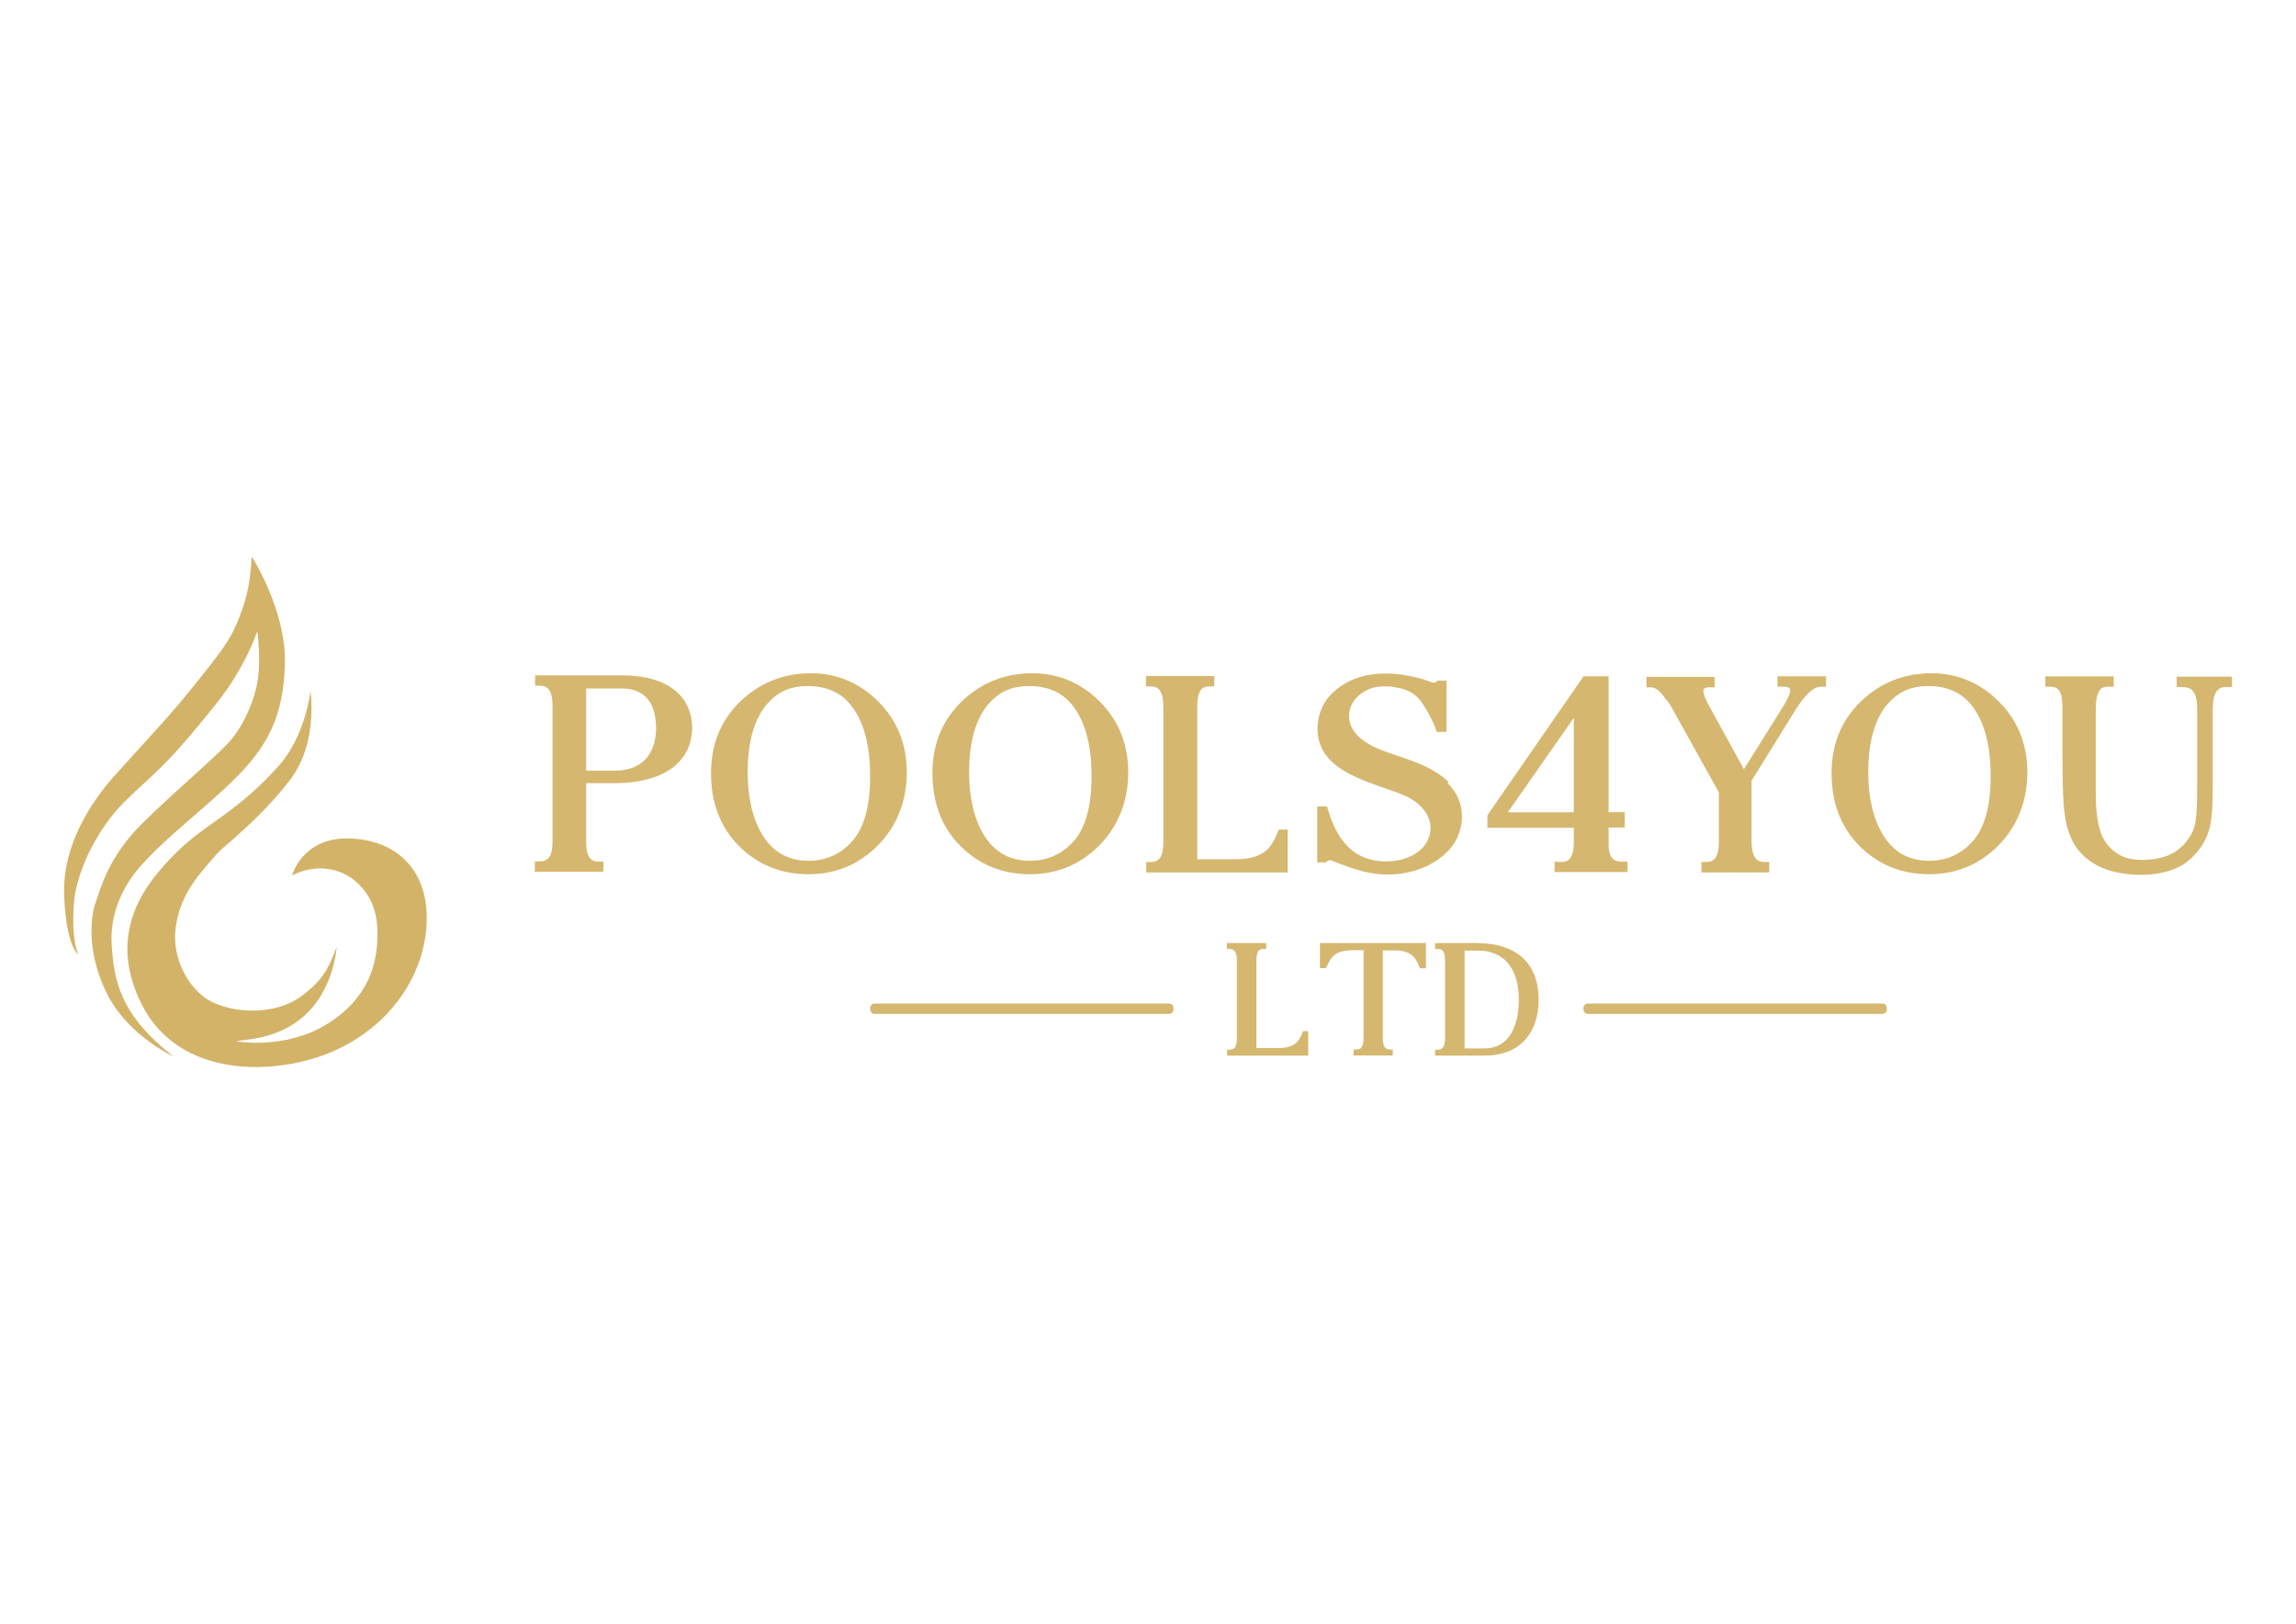
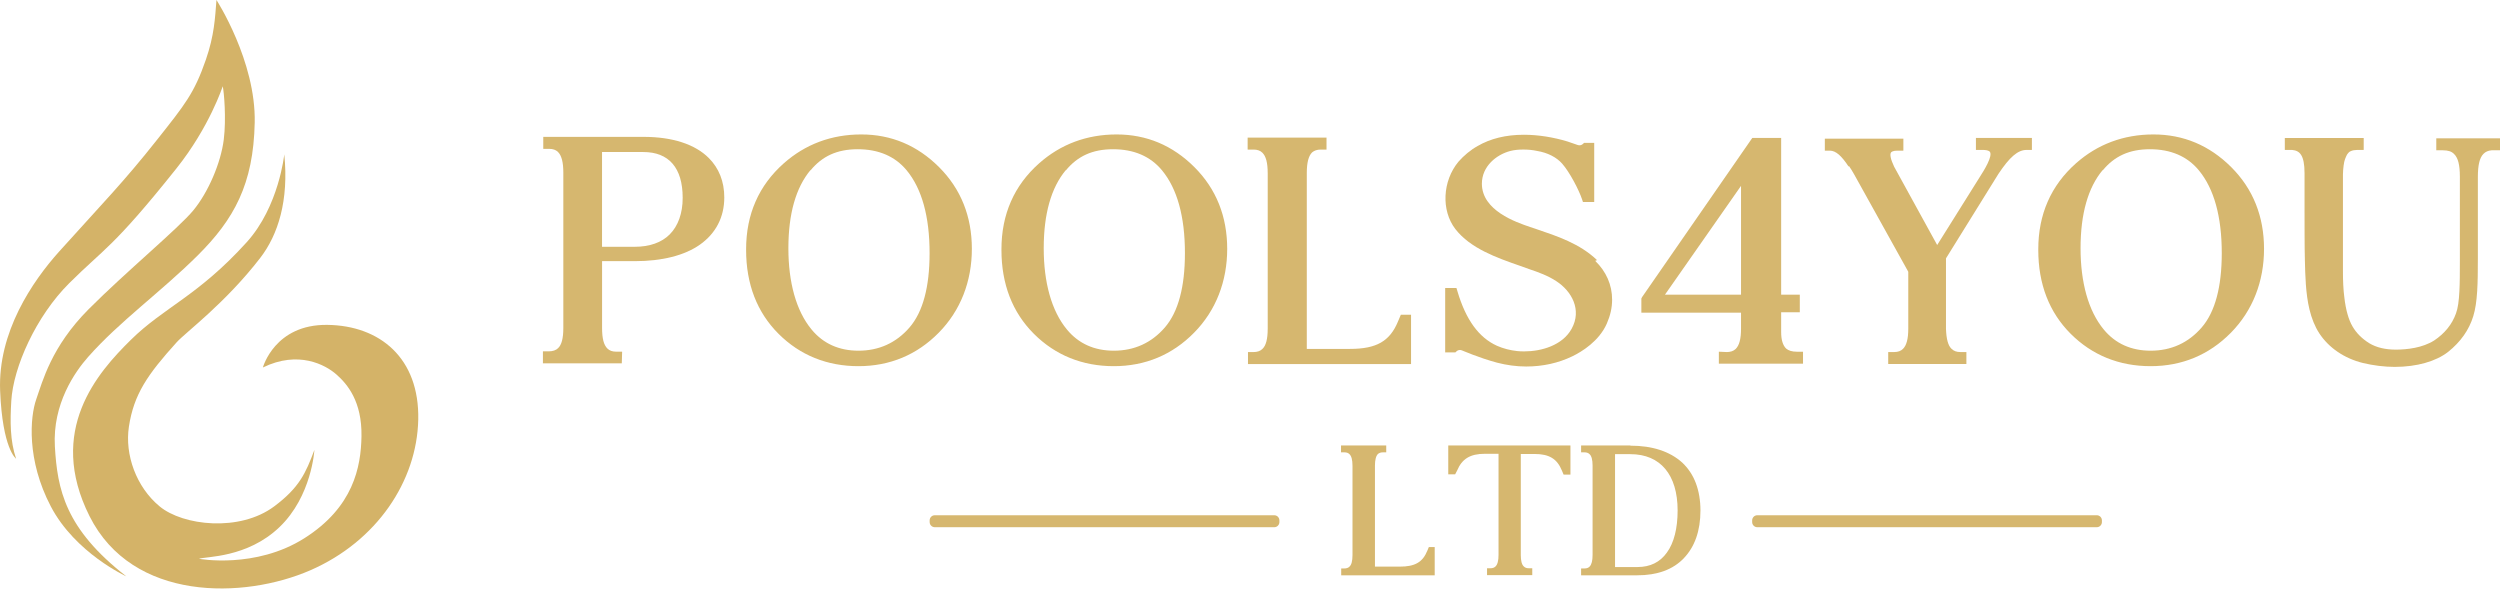
- <svg xmlns="http://www.w3.org/2000/svg" id="Layer_1" data-name="Layer 1" viewBox="0 0 841.89 595.28">
+ <svg xmlns="http://www.w3.org/2000/svg" id="Layer_2" data-name="Layer 2" viewBox="0 0 794.92 187.11">
  <defs>
    <style>
      .cls-1, .cls-2 {
-         fill: #d3b368;
-         stroke-width: 0px;
+         fill: #d4b368;
      }

      .cls-2, .cls-3 {
        opacity: .95;
      }
    </style>
  </defs>
-   <g id="group_2" data-name="group 2">
-     <g id="pools" class="cls-3">
-       <path class="cls-1" d="m221.19,319.61h-25.08v-3.81h1.79c1.34,0,2.35-.34,3.02-1.01,1.12-1.01,1.68-3.14,1.68-6.38v-49.49c0-3.25-.56-5.38-1.68-6.5-.67-.67-1.57-1.01-2.8-1.01h-1.9v-3.81h31.91c9.18,0,16.35,2.35,20.72,6.72,3.25,3.25,4.93,7.5,4.93,12.54,0,6.27-2.69,11.42-7.73,15-4.93,3.47-12.09,5.26-20.72,5.26h-10.41v21.28c0,3.36.56,5.38,1.68,6.49.67.67,1.57,1.01,2.8,1.01h1.9l-.11,3.69Zm-6.27-37.06h10.41c4.7,0,8.51-1.34,11.09-3.92,2.69-2.69,4.14-6.72,4.14-11.65,0-9.52-4.37-14.56-12.54-14.56h-13.1v30.12Z" />
-       <path class="cls-1" d="m260.72,283.33c0-11.09,4.03-20.27,11.98-27.32,6.83-6.05,15.12-9.18,24.64-9.18s17.8,3.47,24.75,10.41c6.94,6.94,10.41,15.68,10.41,25.98s-3.58,19.6-10.53,26.65c-6.94,7.05-15.57,10.64-25.53,10.64s-18.59-3.47-25.42-10.3c-6.83-6.83-10.3-15.79-10.3-26.65v-.22Zm20.49-25.2c-4.7,5.6-7.05,14-7.05,24.86s2.46,19.93,7.39,25.87c3.7,4.48,8.73,6.72,14.89,6.72,6.49,0,11.98-2.46,16.24-7.39s6.38-12.88,6.38-23.63c0-11.65-2.46-20.49-7.28-26.32-3.7-4.48-8.96-6.72-15.57-6.72s-11.31,2.24-15.01,6.72v-.11Z" />
-       <path class="cls-1" d="m341.91,283.33c0-11.09,4.03-20.27,11.98-27.32,6.83-6.05,15.12-9.18,24.64-9.18s17.8,3.47,24.75,10.41c6.94,6.94,10.41,15.68,10.41,25.98s-3.58,19.6-10.53,26.65c-6.94,7.05-15.57,10.64-25.53,10.64s-18.59-3.47-25.42-10.3c-6.83-6.83-10.3-15.79-10.3-26.65v-.22Zm20.49-25.2c-4.7,5.6-7.05,14-7.05,24.86s2.46,19.93,7.39,25.87c3.7,4.48,8.73,6.72,14.89,6.72,6.49,0,11.98-2.46,16.24-7.39s6.38-12.88,6.38-23.63c0-11.65-2.46-20.49-7.28-26.32-3.7-4.48-8.96-6.72-15.57-6.72s-11.31,2.24-15.01,6.72v-.11Z" />
-       <path class="cls-1" d="m452.77,315.02c8.4,0,12.65-2.46,15.23-8.73l.9-2.13h3.25v15.68h-51.85v-3.81h1.68c1.34,0,2.24-.34,2.91-1.01,1.12-1.01,1.68-3.14,1.68-6.38v-49.49c0-3.36-.56-5.38-1.68-6.5-.67-.67-1.57-1.01-2.8-1.01h-1.9v-3.81h25.08v3.81h-1.9c-1.12,0-2.02.34-2.69.9-1.12,1.12-1.68,3.25-1.68,6.49v55.99h13.77Z" />
-       <path class="cls-1" d="m530.71,287.03c3.47,3.36,5.37,7.61,5.37,12.32,0,2.58-.56,5.04-1.68,7.61-2.46,5.6-7.95,8.96-10.97,10.41-4.37,2.13-9.41,3.25-14.67,3.25-3.13,0-6.27-.45-9.29-1.23-5.82-1.57-10.86-3.81-11.2-3.92-1.23-.45-2.02.67-2.02.67h-3.25v-20.49h3.58l.34,1.12c2.69,9.07,6.83,14.67,12.54,17.25,2.02.9,4.26,1.46,6.38,1.68.78.11,1.57.11,2.35.11,5.38,0,12.09-1.9,15.01-7.17,3.36-6.05,0-11.98-4.81-15.12-2.69-1.79-5.82-2.91-8.51-3.81l-3.13-1.12c-7.39-2.58-15.68-5.49-20.49-11.65-4.59-5.93-4.14-15.34,1.01-21.5,1.68-1.9,3.81-3.69,6.05-4.93,4.03-2.35,8.96-3.58,14.67-3.58h.11c4.48,0,9.29.78,13.77,2.13.9.34,3.25,1.12,3.25,1.12,1.23.45,2.02-.67,2.02-.67h3.25v18.81h-3.58l-.34-1.01c-.9-2.69-3.81-8.4-6.27-11.2-1.79-2.02-4.59-3.47-7.95-4.03-1.57-.34-3.02-.45-4.37-.45-1.46,0-2.8.11-4.14.45-4.37,1.12-9.07,4.82-9.07,10.41,0,8.51,10.75,12.21,15.34,13.77l1.68.56c6.94,2.35,14.11,4.7,19.6,9.97l-.56.22Z" />
-       <path class="cls-1" d="m572.49,316.03c1.23,0,2.24-.34,2.91-1.01,1.12-1.12,1.68-3.14,1.68-6.38v-5.15h-31.69v-4.48l.22-.45,35.05-50.62h9.18v49.83h5.93v5.6h-5.93v6.27c0,2.57.56,4.25,1.57,5.26.78.67,1.9,1.01,3.36,1.01h2.02v3.81h-26.76v-3.81l2.46.11Zm4.59-18.25v-34.6l-24.19,34.6h24.19Z" />
-       <path class="cls-1" d="m611.35,257.13c-2.35-3.58-4.14-5.15-6.05-5.15h-1.57v-3.81h24.97v3.81h-1.9c-1.34,0-1.79.34-2.02.56-.45.67-.11,2.24,1.01,4.59l13.66,24.86,13.33-21.28c1.9-2.91,4.26-6.94,3.47-8.29-.34-.56-1.46-.67-2.35-.67h-2.13v-3.81h17.8v3.81h-1.68c-2.8,0-5.37,2.24-8.96,7.61l-16.68,26.87v22.4c.11,3.25.67,5.38,1.79,6.38.67.67,1.57,1.01,2.8,1.01h1.9v3.81h-24.86v-3.81h1.9c1.23,0,2.13-.34,2.8-1.01,1.12-1.12,1.68-3.14,1.68-6.38v-18.14l-17.24-31.02c-.56-1.01-1.12-1.9-1.68-2.69v.34Z" />
-       <path class="cls-1" d="m671.6,283.33c0-11.09,4.03-20.27,11.98-27.32,6.83-6.05,15.12-9.18,24.64-9.18s17.8,3.47,24.75,10.41c6.94,6.94,10.41,15.68,10.41,25.98s-3.58,19.6-10.53,26.65c-6.94,7.05-15.56,10.64-25.53,10.64s-18.59-3.47-25.42-10.3c-6.83-6.83-10.3-15.79-10.3-26.65v-.22Zm20.49-25.2c-4.7,5.6-7.05,14-7.05,24.86s2.46,19.93,7.39,25.87c3.7,4.48,8.73,6.72,14.89,6.72,6.49,0,11.98-2.46,16.24-7.39,4.26-4.93,6.38-12.88,6.38-23.63,0-11.65-2.46-20.49-7.28-26.32-3.69-4.48-8.96-6.72-15.56-6.72s-11.31,2.24-15.01,6.72v-.11Z" />
-       <path class="cls-1" d="m769.13,254.67c-.22.56-.34,1.23-.45,2.02-.11.9-.22,1.9-.22,2.91v30.68c0,3.13.11,5.82.45,8.4.45,3.92,1.34,7.06,2.58,9.18,1.23,2.13,3.02,3.92,5.37,5.38,2.24,1.34,5.04,2.02,8.4,2.02,3.58,0,8.51-.56,12.21-2.91,3.36-2.24,5.71-5.15,6.94-8.62,1.23-3.25,1.23-9.63,1.23-17.02v-26.43c0-3.7-.56-6.05-1.9-7.28-.78-.78-1.9-1.12-3.47-1.12h-2.13v-3.81h20.27v3.81h-2.69c-1.12.11-1.9.45-2.57,1.12-1.23,1.23-1.79,3.58-1.79,7.39v25.87c0,7.95-.11,14-1.46,18.37-1.34,4.37-4.03,8.17-7.95,11.31-3.81,3.02-9.97,4.81-17.02,4.81-3.25,0-6.83-.45-10.08-1.23-5.94-1.46-10.86-4.82-13.89-9.41-1.46-2.24-2.46-4.82-3.14-7.61-1.23-5.15-1.34-10.75-1.46-15.68v-.11c-.11-3.47-.11-11.42-.11-17.47v-10.08c0-5.82-1.57-7.17-3.92-7.39h-2.35v-3.81h25.08v3.81h-2.13c-.67,0-1.34.11-1.9.34-.34.11-.67.34-.9.67-.34.34-.56.78-.78,1.34l-.22.56Z" />
+   <g id="Layer_1-2" data-name="Layer 1">
+     <g id="Half_Logo_Color">
+       <g id="LOGO_board_4" data-name="LOGO board 4">
+         <path class="cls-1" d="M5.12,145.86S.78,142.8.04,124.23s10.15-34.67,18.86-44.35c13.82-15.35,20.4-21.99,31.11-35.53,8.77-11.09,11.74-14.65,15.45-25.37,2.67-7.73,2.92-13.19,3.37-18.98,0,0,12.58,19.44,12.16,39.01-.41,19.57-6.54,30.69-18.2,42.28-11.67,11.58-24.86,20.97-34.79,32.23-4.12,4.67-11.33,14.85-10.55,28.46.79,13.61,3.23,26.14,22.71,41.28,0,0-16.22-7.4-23.99-22.21s-6.62-28.5-4.63-34.13,4.76-16.67,16.63-28.59c11.87-11.91,28.59-25.73,33.3-31.44,4.72-5.71,8.76-15.07,9.68-22.5.83-6.66.08-15.26-.33-16.96,0,0-4.18,12.92-14.73,26.14-20.19,25.32-23,25.44-34.09,36.49-10.53,10.49-17.77,26.62-18.41,37.44-.38,6.46-.41,12.62,1.53,18.37Z" />
+         <path class="cls-1" d="M82.73,82.03c5.71-7.39,9.15-18.32,7.66-32.96,0,0-1.68,16.61-11.94,27.94-15.51,17.13-26.25,20.62-36.84,31.05-10.59,10.42-26.81,28.79-13.15,56.05,13.65,27.26,49.1,26.43,70.24,17.21,21.14-9.23,33.88-28.38,34.29-47.9.41-19.53-12.16-29.91-28.92-30.12-16.75-.21-20.48,13.55-20.48,13.55,11.29-5.52,19.9-.85,23.37,2.21,3.47,3.06,8.15,8.52,7.98,19.65-.15,9.82-2.61,22.59-18.16,32.43-15.55,9.85-33.51,6.54-33.51,6.54,2.15-.79,15.26-.21,25.57-10.05s11.13-24.57,11.13-24.57c-2.76,7.41-4.82,12-12.78,17.95-10.98,8.21-29,6.16-36.44,0-7.45-6.16-11.12-16.46-9.76-25.36,1.57-10.3,5.92-16.56,15.18-26.81,2.92-3.23,15.39-12.35,26.56-26.81Z" />
+       </g>
+       <g id="pools" class="cls-3">
+         <path class="cls-1" d="M197.71,115.53h-25.08v-3.81h1.79c1.34,0,2.35-.34,3.02-1.01,1.12-1.01,1.68-3.14,1.68-6.38v-49.49c0-3.25-.56-5.38-1.68-6.5-.67-.67-1.57-1.01-2.8-1.01h-1.9v-3.81h31.91c9.18,0,16.35,2.35,20.72,6.72,3.25,3.25,4.93,7.5,4.93,12.54,0,6.27-2.69,11.42-7.73,15-4.93,3.47-12.09,5.26-20.72,5.26h-10.41v21.28c0,3.36.56,5.38,1.68,6.49.67.67,1.57,1.01,2.8,1.01h1.9l-.11,3.69ZM191.43,78.47h10.41c4.7,0,8.51-1.34,11.09-3.92,2.69-2.69,4.14-6.72,4.14-11.65,0-9.52-4.37-14.56-12.54-14.56h-13.1v30.12Z" />
+         <path class="cls-1" d="M237.24,79.25c0-11.09,4.03-20.27,11.98-27.32,6.83-6.05,15.12-9.18,24.64-9.18s17.8,3.47,24.75,10.41c6.94,6.94,10.41,15.68,10.41,25.98s-3.58,19.6-10.53,26.65c-6.94,7.05-15.57,10.64-25.53,10.64s-18.59-3.47-25.42-10.3c-6.83-6.83-10.3-15.79-10.3-26.65v-.22ZM257.73,54.06c-4.7,5.6-7.05,14-7.05,24.86s2.46,19.93,7.39,25.87c3.7,4.48,8.73,6.72,14.89,6.72,6.49,0,11.98-2.46,16.24-7.39s6.38-12.88,6.38-23.63c0-11.65-2.46-20.49-7.28-26.32-3.7-4.48-8.96-6.72-15.57-6.72s-11.31,2.24-15.01,6.72v-.11Z" />
+         <path class="cls-1" d="M318.43,79.25c0-11.09,4.03-20.27,11.98-27.32,6.83-6.05,15.12-9.18,24.64-9.18s17.8,3.47,24.75,10.41c6.94,6.94,10.41,15.68,10.41,25.98s-3.58,19.6-10.53,26.65c-6.94,7.05-15.57,10.64-25.53,10.64s-18.59-3.47-25.42-10.3c-6.83-6.83-10.3-15.79-10.3-26.65v-.22ZM338.92,54.06c-4.7,5.6-7.05,14-7.05,24.86s2.46,19.93,7.39,25.87c3.7,4.48,8.73,6.72,14.89,6.72,6.49,0,11.98-2.46,16.24-7.39,4.26-4.93,6.38-12.88,6.38-23.63,0-11.65-2.46-20.49-7.28-26.32-3.7-4.48-8.96-6.72-15.57-6.72s-11.31,2.24-15.01,6.72v-.11Z" />
+         <path class="cls-1" d="M429.29,110.94c8.4,0,12.65-2.46,15.23-8.73l.9-2.13h3.25v15.68h-51.85v-3.81h1.68c1.34,0,2.24-.34,2.91-1.01,1.12-1.01,1.68-3.14,1.68-6.38v-49.49c0-3.36-.56-5.38-1.68-6.5-.67-.67-1.57-1.01-2.8-1.01h-1.9v-3.81h25.08v3.81h-1.9c-1.12,0-2.02.34-2.69.9-1.12,1.12-1.68,3.25-1.68,6.49v55.99h13.77Z" />
+         <path class="cls-1" d="M507.23,82.95c3.47,3.36,5.37,7.61,5.37,12.32,0,2.58-.56,5.04-1.68,7.61-2.46,5.6-7.95,8.96-10.97,10.41-4.37,2.13-9.41,3.25-14.67,3.25-3.13,0-6.27-.45-9.29-1.23-5.82-1.57-10.86-3.81-11.2-3.92-1.23-.45-2.02.67-2.02.67h-3.25v-20.49h3.58l.34,1.12c2.69,9.07,6.83,14.67,12.54,17.25,2.02.9,4.26,1.46,6.38,1.68.78.11,1.57.11,2.35.11,5.38,0,12.09-1.9,15.01-7.17,3.36-6.05,0-11.98-4.81-15.12-2.69-1.79-5.82-2.91-8.51-3.81l-3.13-1.12c-7.39-2.58-15.68-5.49-20.49-11.65-4.59-5.93-4.14-15.34,1.01-21.5,1.68-1.9,3.81-3.69,6.05-4.93,4.03-2.35,8.96-3.58,14.67-3.58h.11c4.48,0,9.29.78,13.77,2.13.9.34,3.25,1.12,3.25,1.12,1.23.45,2.02-.67,2.02-.67h3.25v18.81h-3.58l-.34-1.01c-.9-2.69-3.81-8.4-6.27-11.2-1.79-2.02-4.59-3.47-7.95-4.03-1.57-.34-3.02-.45-4.37-.45-1.46,0-2.8.11-4.14.45-4.37,1.12-9.07,4.82-9.07,10.41,0,8.51,10.75,12.21,15.34,13.77l1.68.56c6.94,2.35,14.11,4.7,19.6,9.97l-.56.22Z" />
+         <path class="cls-1" d="M549,111.95c1.23,0,2.24-.34,2.91-1.01,1.12-1.12,1.68-3.14,1.68-6.38v-5.15h-31.69v-4.48l.22-.45,35.05-50.62h9.18v49.83h5.93v5.6h-5.93v6.27c0,2.57.56,4.25,1.57,5.26.78.67,1.9,1.01,3.36,1.01h2.02v3.81h-26.76v-3.81l2.46.11ZM553.59,93.7v-34.6l-24.19,34.6h24.19Z" />
+         <path class="cls-1" d="M587.86,53.05c-2.35-3.58-4.14-5.15-6.05-5.15h-1.57v-3.81h24.97v3.81h-1.9c-1.34,0-1.79.34-2.02.56-.45.67-.11,2.24,1.01,4.59l13.66,24.86,13.33-21.28c1.9-2.91,4.26-6.94,3.47-8.29-.34-.56-1.46-.67-2.35-.67h-2.13v-3.81h17.8v3.81h-1.68c-2.8,0-5.37,2.24-8.96,7.61l-16.68,26.87v22.4c.11,3.25.67,5.38,1.79,6.38.67.67,1.57,1.01,2.8,1.01h1.9v3.81h-24.86v-3.81h1.9c1.23,0,2.13-.34,2.8-1.01,1.12-1.12,1.68-3.14,1.68-6.38v-18.14l-17.24-31.02c-.56-1.01-1.12-1.9-1.68-2.69v.34Z" />
+         <path class="cls-1" d="M648.11,79.25c0-11.09,4.03-20.27,11.98-27.32,6.83-6.05,15.12-9.18,24.64-9.18s17.8,3.47,24.75,10.41c6.94,6.94,10.41,15.68,10.41,25.98s-3.58,19.6-10.53,26.65c-6.94,7.05-15.56,10.64-25.53,10.64s-18.59-3.47-25.42-10.3c-6.83-6.83-10.3-15.79-10.3-26.65v-.22ZM668.6,54.06c-4.7,5.6-7.05,14-7.05,24.86s2.46,19.93,7.39,25.87c3.7,4.48,8.73,6.72,14.89,6.72,6.49,0,11.98-2.46,16.24-7.39,4.26-4.93,6.38-12.88,6.38-23.63,0-11.65-2.46-20.49-7.28-26.32-3.69-4.48-8.96-6.72-15.56-6.72s-11.31,2.24-15.01,6.72v-.11Z" />
+         <path class="cls-1" d="M745.65,50.58c-.22.56-.34,1.23-.45,2.02-.11.9-.22,1.9-.22,2.91v30.68c0,3.13.11,5.82.45,8.4.45,3.92,1.34,7.06,2.58,9.18,1.23,2.13,3.02,3.92,5.37,5.38,2.24,1.34,5.04,2.02,8.4,2.02,3.58,0,8.51-.56,12.21-2.91,3.36-2.24,5.71-5.15,6.94-8.62,1.23-3.25,1.23-9.63,1.23-17.02v-26.43c0-3.7-.56-6.05-1.9-7.28-.78-.78-1.9-1.12-3.47-1.12h-2.13v-3.81h20.27v3.81h-2.69c-1.12.11-1.9.45-2.57,1.12-1.23,1.23-1.79,3.58-1.79,7.39v25.87c0,7.95-.11,14-1.46,18.37-1.34,4.37-4.03,8.17-7.95,11.31-3.81,3.02-9.97,4.81-17.02,4.81-3.25,0-6.83-.45-10.08-1.23-5.94-1.46-10.86-4.82-13.89-9.41-1.46-2.24-2.46-4.82-3.14-7.61-1.23-5.15-1.34-10.75-1.46-15.68v-.11c-.11-3.47-.11-11.42-.11-17.47v-10.08c0-5.82-1.57-7.17-3.92-7.39h-2.35v-3.81h25.08v3.81h-2.13c-.67,0-1.34.11-1.9.34-.34.11-.67.34-.9.67-.34.34-.56.78-.78,1.34l-.22.56Z" />
+       </g>
+       <g id="ltd" class="cls-3">
+         <path class="cls-1" d="M445.09,180.17c4.82,0,7.26-1.41,8.73-5.01l.51-1.22h1.86v8.99h-29.73v-2.18h.96c.77,0,1.28-.19,1.67-.58.64-.58.96-1.8.96-3.66v-28.38c0-1.93-.32-3.08-.96-3.72-.38-.38-.9-.58-1.6-.58h-1.09v-2.18h14.38v2.18h-1.09c-.64,0-1.16.19-1.54.51-.64.64-.96,1.86-.96,3.72v32.1h7.9Z" />
+         <path class="cls-1" d="M462.68,150.83h-2.18v-9.18h38.85v9.25h-2.18l-.51-1.22c-1.54-3.79-4.05-5.33-8.73-5.33h-4.37v32.1c0,1.86.32,3.08.96,3.66.38.39.9.58,1.6.58h1.09v2.18h-14.38v-2.18h1.03c.77,0,1.28-.19,1.67-.58.64-.64.96-1.8.96-3.72v-32.1h-4.37c-4.62,0-7.26,1.6-8.8,5.33l-.64,1.22Z" />
+         <path class="cls-1" d="M518.41,141.71c3.47,0,6.61.45,9.37,1.35,2.76.9,5.14,2.25,7.06,3.98,1.93,1.8,3.4,3.98,4.37,6.55s1.48,5.52,1.48,8.73-.45,6.1-1.35,8.67c-.9,2.57-2.25,4.75-3.98,6.55-1.73,1.8-3.85,3.15-6.29,4.04-2.5.9-5.33,1.35-8.48,1.35h-17.85v-2.18h1.09c.71,0,1.22-.19,1.6-.58.64-.64.96-1.86.96-3.72v-28.38c0-1.86-.32-3.08-.96-3.66-.38-.38-.9-.58-1.6-.58h-1.09v-2.18h15.67v.06ZM518.41,144.41h-4.88v35.89h7.13c4.04,0,7.19-1.54,9.37-4.62,2.25-3.08,3.4-7.7,3.4-13.36,0-11.36-5.46-17.91-15.02-17.91Z" />
+       </g>
+       <rect id="DASH" class="cls-2" x="557.13" y="163.83" width="111.21" height="3.81" rx="1.64" ry="1.64" />
+       <rect id="DASH-2" data-name="DASH" class="cls-2" x="295.6" y="163.83" width="111.21" height="3.81" rx="1.64" ry="1.64" />
    </g>
-     <g id="ltd" class="cls-3">
-       <path class="cls-1" d="m468.58,384.25c4.82,0,7.26-1.41,8.73-5.01l.51-1.22h1.86v8.99h-29.73v-2.18h.96c.77,0,1.28-.19,1.67-.58.64-.58.96-1.8.96-3.66v-28.38c0-1.93-.32-3.08-.96-3.72-.38-.38-.9-.58-1.6-.58h-1.09v-2.18h14.38v2.18h-1.09c-.64,0-1.16.19-1.54.51-.64.64-.96,1.86-.96,3.72v32.1h7.9Z" />
-       <path class="cls-1" d="m486.17,354.91h-2.18v-9.18h38.85v9.25h-2.18l-.51-1.22c-1.54-3.79-4.05-5.33-8.73-5.33h-4.37v32.1c0,1.86.32,3.08.96,3.66.38.39.9.58,1.6.58h1.09v2.18h-14.38v-2.18h1.03c.77,0,1.28-.19,1.67-.58.64-.64.96-1.8.96-3.72v-32.1h-4.37c-4.62,0-7.26,1.6-8.8,5.33l-.64,1.22Z" />
-       <path class="cls-1" d="m541.9,345.79c3.47,0,6.61.45,9.37,1.35,2.76.9,5.14,2.25,7.06,3.98,1.93,1.8,3.4,3.98,4.37,6.55s1.48,5.52,1.48,8.73-.45,6.1-1.35,8.67c-.9,2.57-2.25,4.75-3.98,6.55-1.73,1.8-3.85,3.15-6.29,4.04-2.5.9-5.33,1.35-8.48,1.35h-17.85v-2.18h1.09c.71,0,1.22-.19,1.6-.58.64-.64.96-1.86.96-3.72v-28.38c0-1.86-.32-3.08-.96-3.66-.38-.38-.9-.58-1.6-.58h-1.09v-2.18h15.67v.06Zm0,2.7h-4.88v35.89h7.13c4.04,0,7.19-1.54,9.37-4.62,2.25-3.08,3.4-7.7,3.4-13.36,0-11.36-5.46-17.91-15.02-17.91Z" />
-     </g>
-     <rect id="DASH" class="cls-2" x="580.62" y="367.91" width="111.21" height="3.81" rx="1.64" ry="1.64" />
-     <rect id="DASH-2" data-name="DASH" class="cls-2" x="319.08" y="367.91" width="111.21" height="3.81" rx="1.64" ry="1.64" />
-   </g>
-   <g id="LOGO">
-     <path class="cls-1" d="m28.61,349.94s-4.34-3.06-5.09-21.64,10.15-34.67,18.86-44.35c13.82-15.35,20.4-21.99,31.11-35.53,8.77-11.09,11.74-14.65,15.45-25.37,2.67-7.73,2.92-13.19,3.37-18.98,0,0,12.58,19.44,12.16,39.01-.41,19.57-6.54,30.69-18.2,42.28-11.67,11.58-24.86,20.97-34.79,32.23-4.12,4.67-11.33,14.85-10.55,28.46.79,13.61,3.23,26.14,22.71,41.28,0,0-16.22-7.4-23.99-22.21-7.78-14.81-6.62-28.5-4.63-34.13,1.99-5.63,4.76-16.67,16.63-28.59,11.87-11.91,28.59-25.73,33.3-31.44,4.72-5.71,8.76-15.07,9.68-22.5.83-6.66.08-15.26-.33-16.96,0,0-4.18,12.92-14.73,26.14-20.19,25.32-23,25.44-34.09,36.49-10.53,10.49-17.77,26.62-18.41,37.44-.38,6.46-.41,12.62,1.53,18.37Z" />
-     <path class="cls-1" d="m106.21,286.11c5.71-7.39,9.15-18.32,7.66-32.96,0,0-1.68,16.61-11.94,27.94-15.51,17.13-26.25,20.62-36.84,31.05-10.59,10.42-26.81,28.79-13.15,56.05,13.65,27.26,49.1,26.43,70.24,17.21,21.14-9.23,33.88-28.38,34.29-47.9.41-19.53-12.16-29.91-28.92-30.12-16.75-.21-20.48,13.55-20.48,13.55,11.29-5.52,19.9-.85,23.37,2.21,3.47,3.06,8.15,8.52,7.98,19.65-.15,9.82-2.61,22.59-18.16,32.43-15.55,9.85-33.51,6.54-33.51,6.54,2.15-.79,15.26-.21,25.57-10.05s11.13-24.57,11.13-24.57c-2.76,7.41-4.82,12-12.78,17.95-10.98,8.21-29,6.16-36.44,0-7.45-6.16-11.12-16.46-9.76-25.36,1.57-10.3,5.92-16.56,15.18-26.81,2.92-3.23,15.39-12.35,26.56-26.81Z" />
  </g>
</svg>
